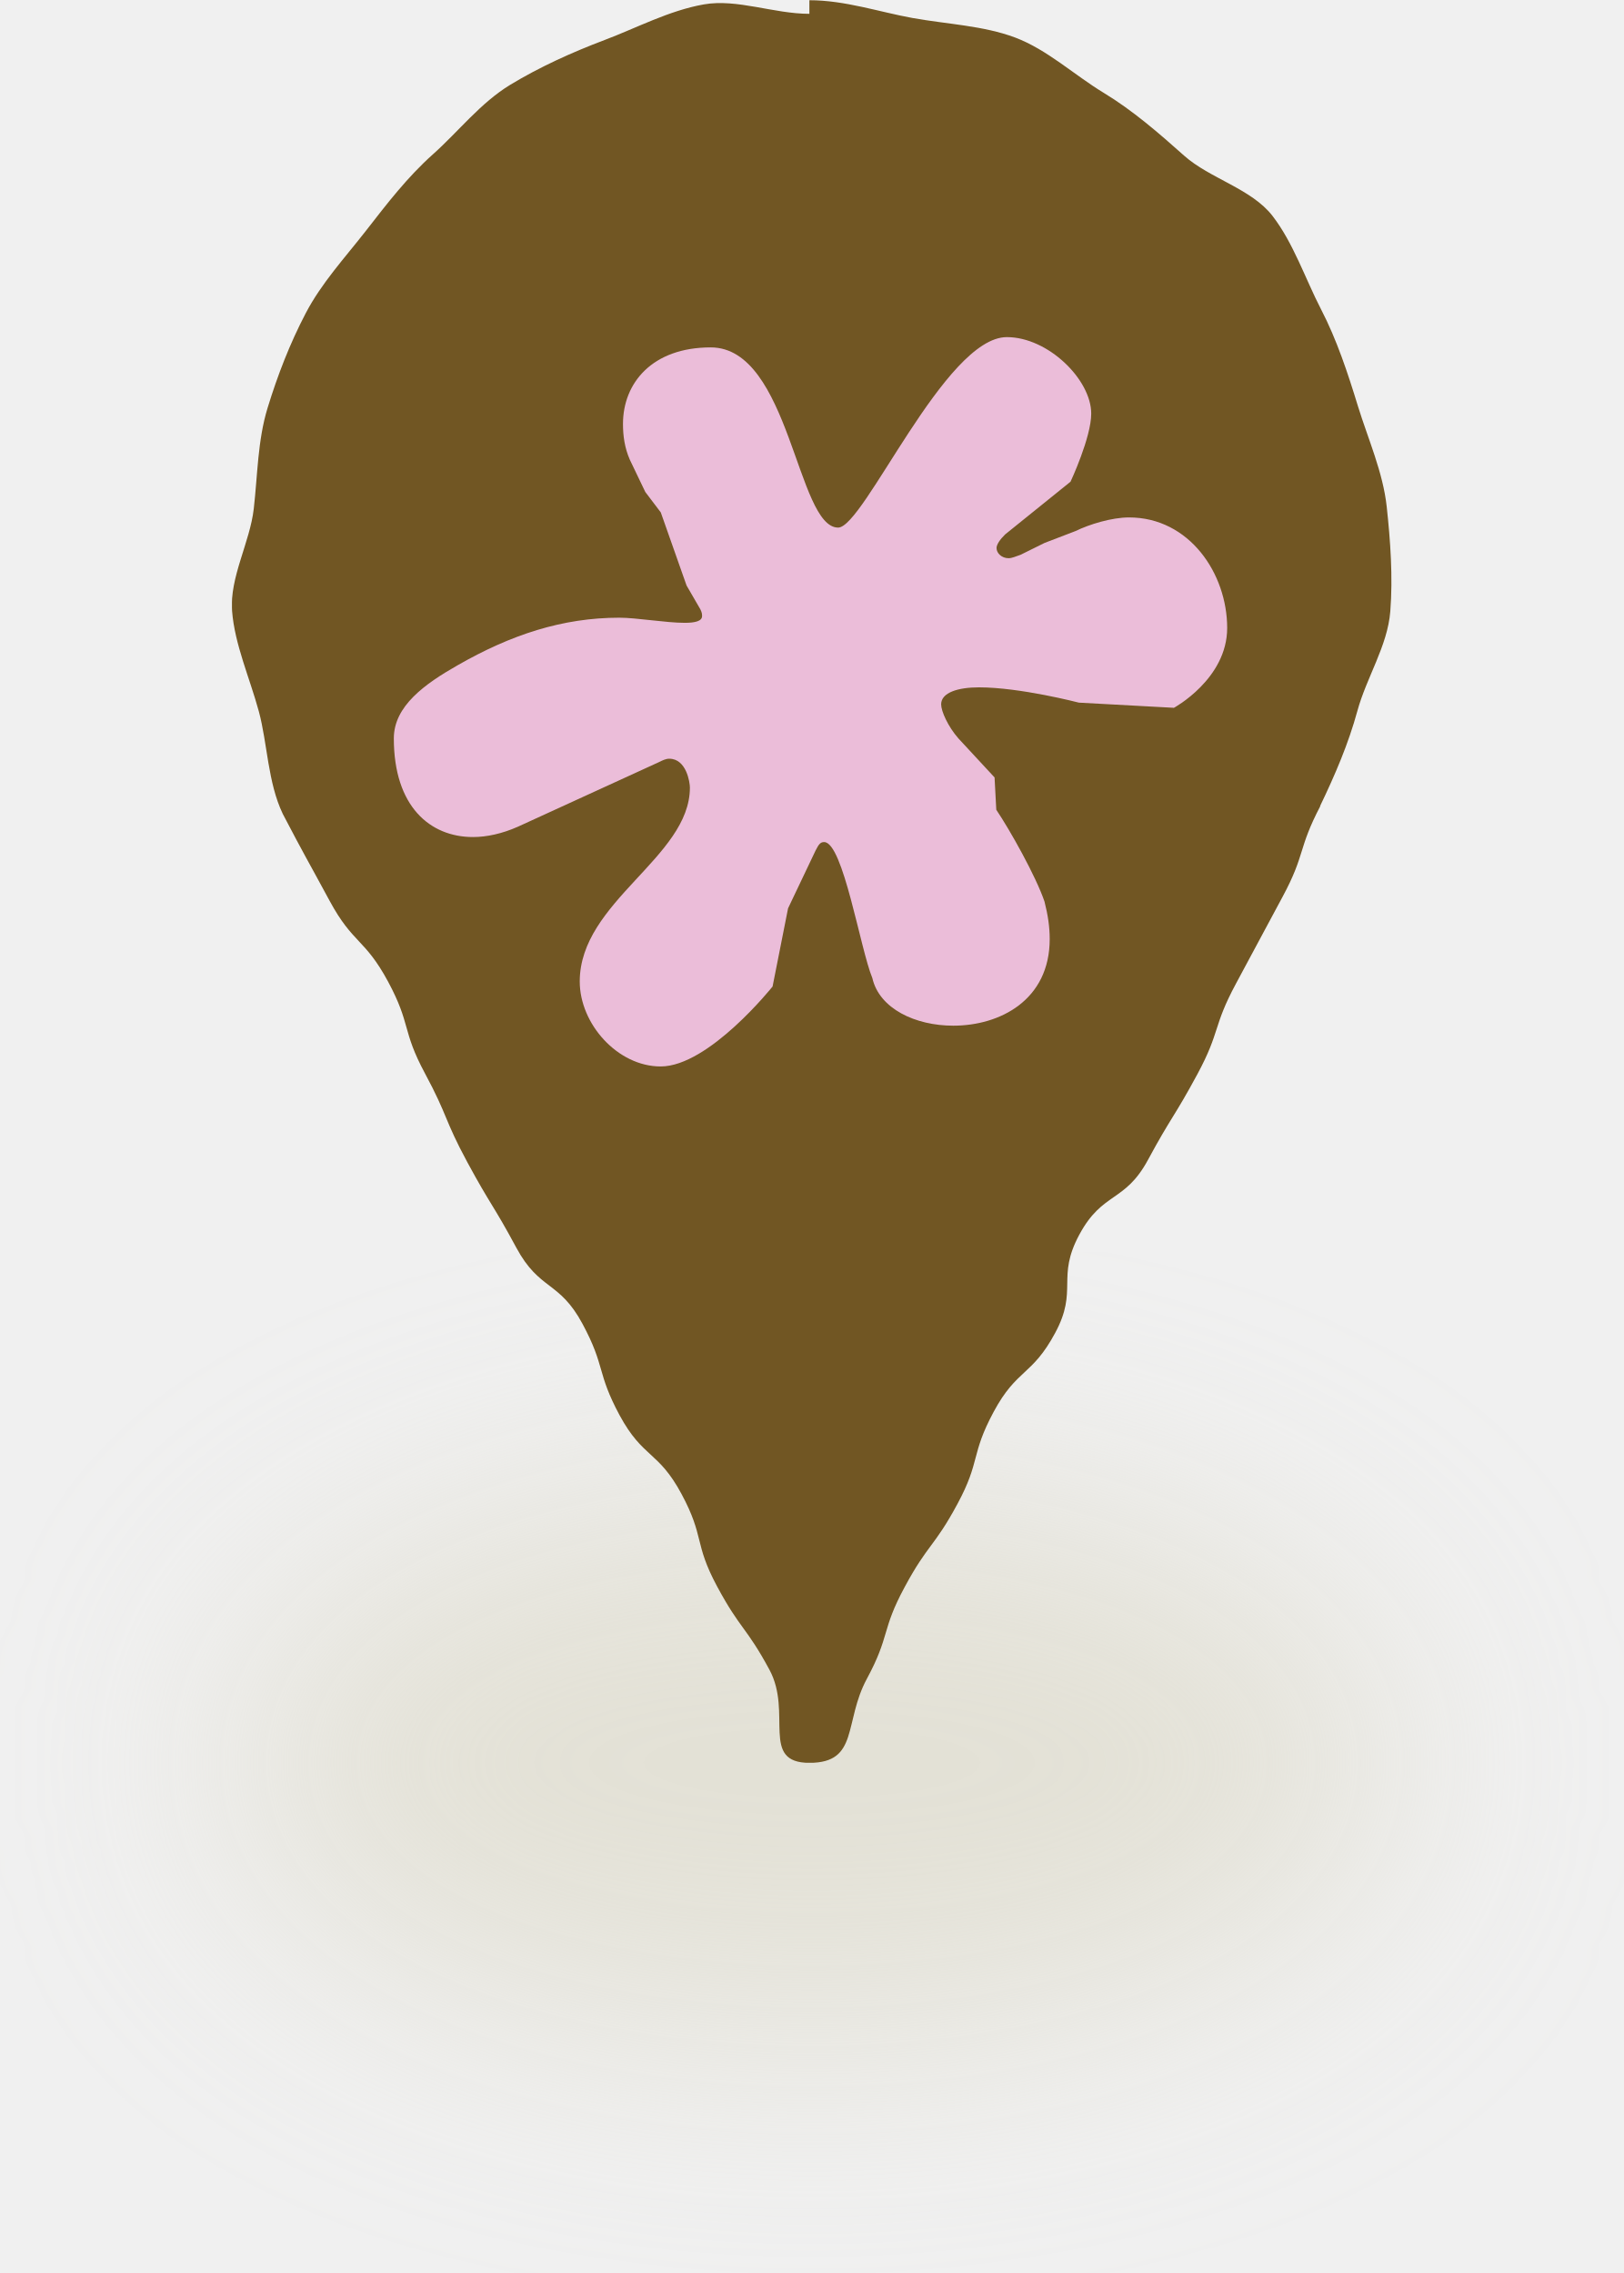
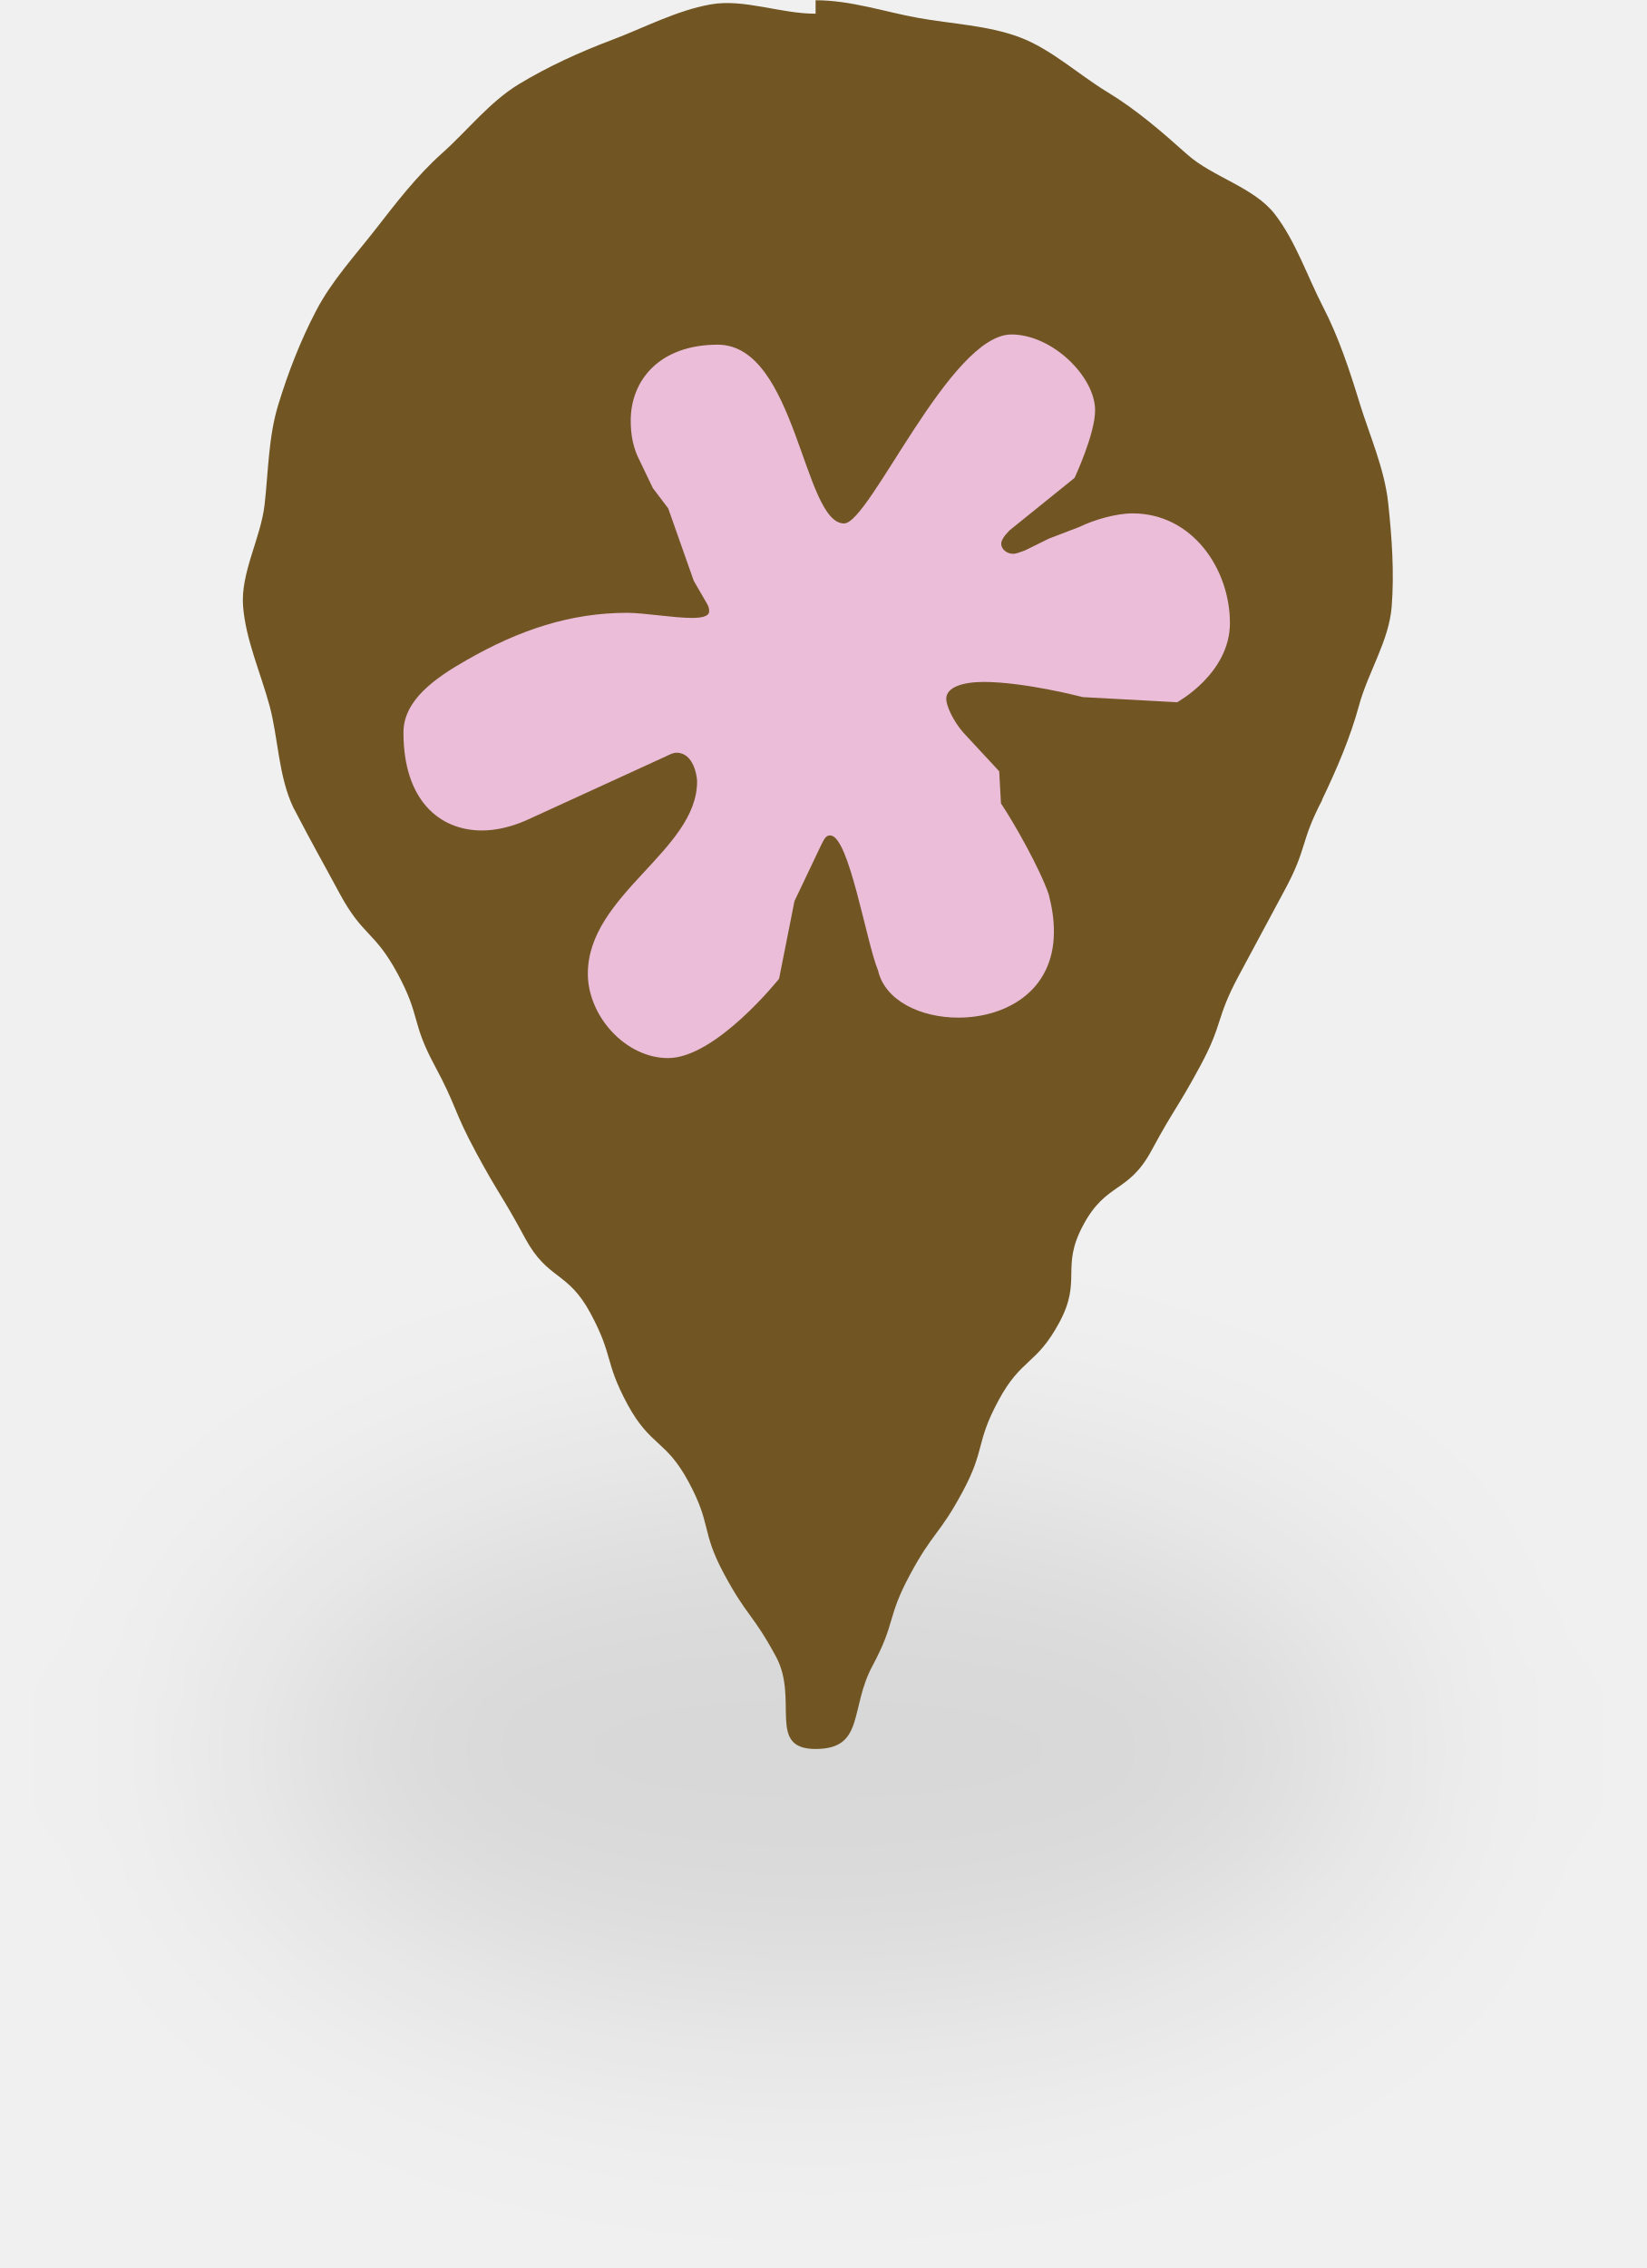
- <svg xmlns="http://www.w3.org/2000/svg" width="70" height="98" viewBox="0 0 70 98" fill="none">
-   <g filter="url(#filter0_f_191_194)">
-     <path d="M60 76C60 82.627 48.807 88 35 88C21.193 88 10 82.627 10 76C10 69.373 21.193 64 35 64C48.807 64 60 69.373 60 76Z" fill="#D8D4BF" fill-opacity="0.5" />
+ <svg xmlns="http://www.w3.org/2000/svg" width="61" height="84" viewBox="0 0 61 84" fill="none">
+   <g filter="url(#filter0_f_224_131)">
+     <path d="M51.614 64.773C51.614 70.421 42.074 75 30.307 75C18.539 75 9 70.421 9 64.773C9 59.124 18.539 54.545 30.307 54.545C42.074 54.545 51.614 59.124 51.614 64.773Z" fill="black" fill-opacity="0.1" />
  </g>
-   <g clip-path="url(#clip0_191_194)">
-     <path d="M56.922 34.749C55.939 36.628 56.292 36.812 55.287 38.675C54.618 39.917 53.95 41.161 53.284 42.407C52.279 44.275 52.621 44.455 51.617 46.318C50.612 48.181 50.505 48.128 49.496 49.996C48.491 51.865 47.535 51.363 46.53 53.232C45.526 55.095 46.493 55.607 45.488 57.47C44.484 59.338 43.843 59 42.838 60.869C41.834 62.737 42.282 62.974 41.278 64.837C40.273 66.706 40.001 66.563 38.997 68.432C37.987 70.3 38.382 70.506 37.372 72.379C36.362 74.248 37.041 76 34.898 76.005C32.756 76.005 34.177 73.862 33.173 71.994C32.168 70.131 31.917 70.263 30.913 68.395C29.908 66.526 30.384 66.278 29.379 64.41C28.375 62.542 27.723 62.885 26.713 61.022C25.709 59.153 26.114 58.942 25.11 57.074C24.106 55.206 23.261 55.654 22.257 53.791C21.252 51.923 21.156 51.975 20.146 50.107C19.137 48.239 19.323 48.144 18.319 46.276C17.315 44.407 17.731 44.185 16.727 42.317C15.717 40.449 15.22 40.707 14.21 38.839C13.2 36.971 13.174 36.971 12.191 35.092C11.539 33.725 11.533 32.062 11.159 30.674C10.764 29.223 10.117 27.787 10.005 26.341C9.893 24.895 10.775 23.386 10.94 21.934C11.106 20.483 11.106 18.995 11.533 17.596C11.966 16.182 12.495 14.815 13.179 13.506C13.863 12.197 14.867 11.115 15.776 9.949C16.684 8.782 17.56 7.637 18.672 6.645C19.772 5.663 20.718 4.433 21.995 3.657C23.256 2.892 24.651 2.259 26.061 1.726C27.434 1.209 28.845 0.454 30.341 0.19C31.773 -0.063 33.36 0.596 34.893 0.596V0.01C36.427 0.01 37.907 0.517 39.339 0.776C40.835 1.045 42.395 1.103 43.768 1.62C45.141 2.137 46.322 3.24 47.577 4C48.833 4.761 49.95 5.732 51.05 6.713C52.151 7.695 53.952 8.138 54.855 9.305C55.758 10.471 56.27 12.017 56.949 13.332C57.628 14.64 58.108 16.097 58.541 17.512C58.974 18.916 59.621 20.362 59.781 21.839C59.941 23.317 60.053 24.874 59.936 26.362C59.818 27.851 58.91 29.207 58.515 30.659C58.135 32.052 57.564 33.392 56.906 34.759L56.922 34.749Z" fill="#715623" />
-     <path d="M50.591 30.516L46.509 30.294C46.509 30.294 43.987 29.635 42.202 29.635C41.31 29.635 40.573 29.856 40.573 30.368C40.573 30.664 40.867 31.323 41.316 31.835L42.876 33.519L42.95 34.912C43.544 35.794 44.655 37.773 45.029 38.871C45.178 39.457 45.253 39.968 45.253 40.486C45.253 43.125 43.1 44.222 41.096 44.222C39.462 44.222 37.907 43.489 37.607 42.169C37.089 40.924 36.346 36.306 35.529 36.306C35.379 36.306 35.305 36.38 35.16 36.67L33.974 39.161L33.306 42.533C33.306 42.533 30.56 45.98 28.482 45.98C26.628 45.98 24.993 44.148 24.993 42.317C24.993 38.871 29.742 36.965 29.742 33.957C29.742 33.736 29.593 32.712 28.85 32.712C28.701 32.712 28.556 32.785 28.407 32.859L22.321 35.646C21.653 35.942 20.985 36.089 20.392 36.089C18.538 36.089 16.978 34.77 16.978 31.835C16.978 30.442 18.314 29.487 19.724 28.685C22.027 27.365 24.25 26.632 26.702 26.632C27.445 26.632 28.706 26.853 29.523 26.853C29.967 26.853 30.266 26.779 30.266 26.563C30.266 26.489 30.266 26.415 30.191 26.267L29.598 25.244L28.487 22.093L27.819 21.211L27.151 19.818C26.927 19.306 26.857 18.789 26.857 18.277C26.857 16.514 28.118 14.978 30.64 14.978C34.054 14.978 34.353 22.747 36.133 22.747C37.244 22.747 40.733 14.535 43.405 14.535C45.184 14.535 47.043 16.366 47.043 17.834C47.043 18.863 46.151 20.768 46.151 20.768L43.33 23.043C43.105 23.264 42.961 23.481 42.961 23.628C42.961 23.85 43.185 24.067 43.479 24.067C43.629 24.067 43.779 23.993 43.998 23.919L45.034 23.407L46.37 22.895C46.963 22.605 47.93 22.309 48.673 22.309C51.27 22.309 52.904 24.726 52.904 27.075C52.904 29.276 50.602 30.521 50.602 30.521L50.591 30.516Z" fill="#EBBDD9" />
+   <g clip-path="url(#clip0_224_131)">
+     <path d="M48.991 29.616C48.153 31.217 48.453 31.374 47.597 32.962C47.027 34.021 46.457 35.081 45.89 36.142C45.034 37.735 45.325 37.888 44.469 39.475C43.613 41.063 43.522 41.018 42.661 42.611C41.805 44.203 40.99 43.776 40.134 45.368C39.278 46.956 40.102 47.392 39.246 48.98C38.39 50.572 37.843 50.284 36.987 51.877C36.131 53.469 36.514 53.671 35.657 55.259C34.801 56.852 34.569 56.73 33.713 58.322C32.852 59.915 33.189 60.09 32.329 61.687C31.468 63.279 32.046 64.773 30.22 64.777C28.394 64.777 29.606 62.951 28.75 61.359C27.893 59.771 27.679 59.883 26.823 58.291C25.967 56.699 26.372 56.487 25.516 54.895C24.66 53.303 24.105 53.595 23.244 52.007C22.388 50.415 22.734 50.235 21.878 48.642C21.022 47.05 20.302 47.432 19.446 45.845C18.59 44.252 18.508 44.297 17.648 42.705C16.787 41.113 16.946 41.032 16.09 39.439C15.234 37.847 15.589 37.658 14.733 36.066C13.873 34.474 13.449 34.694 12.588 33.102C11.728 31.509 11.705 31.509 10.867 29.908C10.312 28.743 10.307 27.326 9.988 26.143C9.651 24.906 9.1 23.683 9.005 22.45C8.909 21.218 9.66 19.931 9.802 18.694C9.943 17.457 9.943 16.189 10.307 14.997C10.676 13.791 11.127 12.626 11.71 11.511C12.292 10.395 13.149 9.473 13.923 8.479C14.697 7.485 15.444 6.509 16.391 5.663C17.329 4.826 18.135 3.778 19.223 3.117C20.298 2.465 21.486 1.925 22.689 1.471C23.859 1.03 25.061 0.387 26.336 0.162C27.556 -0.054 28.909 0.508 30.216 0.508V0.009C31.523 0.009 32.784 0.441 34.005 0.661C35.279 0.891 36.609 0.94 37.779 1.381C38.95 1.822 39.956 2.762 41.026 3.41C42.096 4.057 43.048 4.885 43.986 5.722C44.924 6.558 46.459 6.936 47.228 7.93C47.998 8.924 48.435 10.242 49.014 11.362C49.592 12.478 50.002 13.719 50.37 14.925C50.739 16.121 51.29 17.354 51.427 18.613C51.564 19.873 51.659 21.2 51.559 22.468C51.459 23.736 50.685 24.892 50.348 26.13C50.024 27.317 49.537 28.459 48.977 29.625L48.991 29.616Z" fill="#715623" />
+     <path d="M43.594 26.008L40.115 25.819C40.115 25.819 37.966 25.257 36.445 25.257C35.685 25.257 35.056 25.446 35.056 25.882C35.056 26.134 35.307 26.696 35.689 27.133L37.019 28.567L37.083 29.755C37.588 30.506 38.535 32.193 38.854 33.129C38.982 33.628 39.045 34.064 39.045 34.505C39.045 36.754 37.21 37.69 35.503 37.69C34.109 37.69 32.784 37.064 32.529 35.94C32.087 34.878 31.454 30.942 30.758 30.942C30.63 30.942 30.566 31.005 30.443 31.253L29.433 33.376L28.863 36.25C28.863 36.25 26.523 39.188 24.751 39.188C23.171 39.188 21.778 37.627 21.778 36.066C21.778 33.129 25.826 31.505 25.826 28.941C25.826 28.752 25.698 27.879 25.066 27.879C24.938 27.879 24.815 27.942 24.688 28.005L19.501 30.38C18.932 30.632 18.362 30.758 17.857 30.758C16.277 30.758 14.947 29.634 14.947 27.133C14.947 25.945 16.086 25.131 17.288 24.447C19.25 23.323 21.145 22.697 23.235 22.697C23.868 22.697 24.942 22.886 25.639 22.886C26.017 22.886 26.272 22.823 26.272 22.639C26.272 22.576 26.272 22.513 26.209 22.387L25.703 21.514L24.756 18.829L24.187 18.078L23.617 16.89C23.426 16.454 23.367 16.013 23.367 15.577C23.367 14.075 24.442 12.766 26.591 12.766C29.501 12.766 29.756 19.387 31.272 19.387C32.219 19.387 35.193 12.388 37.47 12.388C38.986 12.388 40.571 13.949 40.571 15.199C40.571 16.076 39.81 17.7 39.81 17.7L37.406 19.639C37.215 19.828 37.092 20.012 37.092 20.138C37.092 20.327 37.283 20.511 37.534 20.511C37.661 20.511 37.789 20.448 37.975 20.385L38.859 19.949L39.997 19.513C40.503 19.265 41.327 19.014 41.96 19.014C44.173 19.014 45.566 21.074 45.566 23.075C45.566 24.951 43.604 26.012 43.604 26.012L43.594 26.008Z" fill="#EBBDD9" />
  </g>
  <defs>
-     <filter id="filter0_f_191_194" x="0" y="54" width="70" height="44" filterUnits="userSpaceOnUse" color-interpolation-filters="sRGB">
+     <filter id="filter0_f_224_131" x="0.3" y="45.845" width="60.014" height="37.855" filterUnits="userSpaceOnUse" color-interpolation-filters="sRGB">
      <feFlood flood-opacity="0" result="BackgroundImageFix" />
      <feBlend mode="normal" in="SourceGraphic" in2="BackgroundImageFix" result="shape" />
-       <feGaussianBlur stdDeviation="5" result="effect1_foregroundBlur_191_194" />
+       <feGaussianBlur stdDeviation="4.35" result="effect1_foregroundBlur_224_131" />
    </filter>
-     <clipPath id="clip0_191_194">
-       <rect width="50" height="76" fill="white" transform="translate(10)" />
+     <clipPath id="clip0_224_131">
+       <rect width="42.614" height="64.773" fill="white" transform="translate(9)" />
    </clipPath>
  </defs>
</svg>
